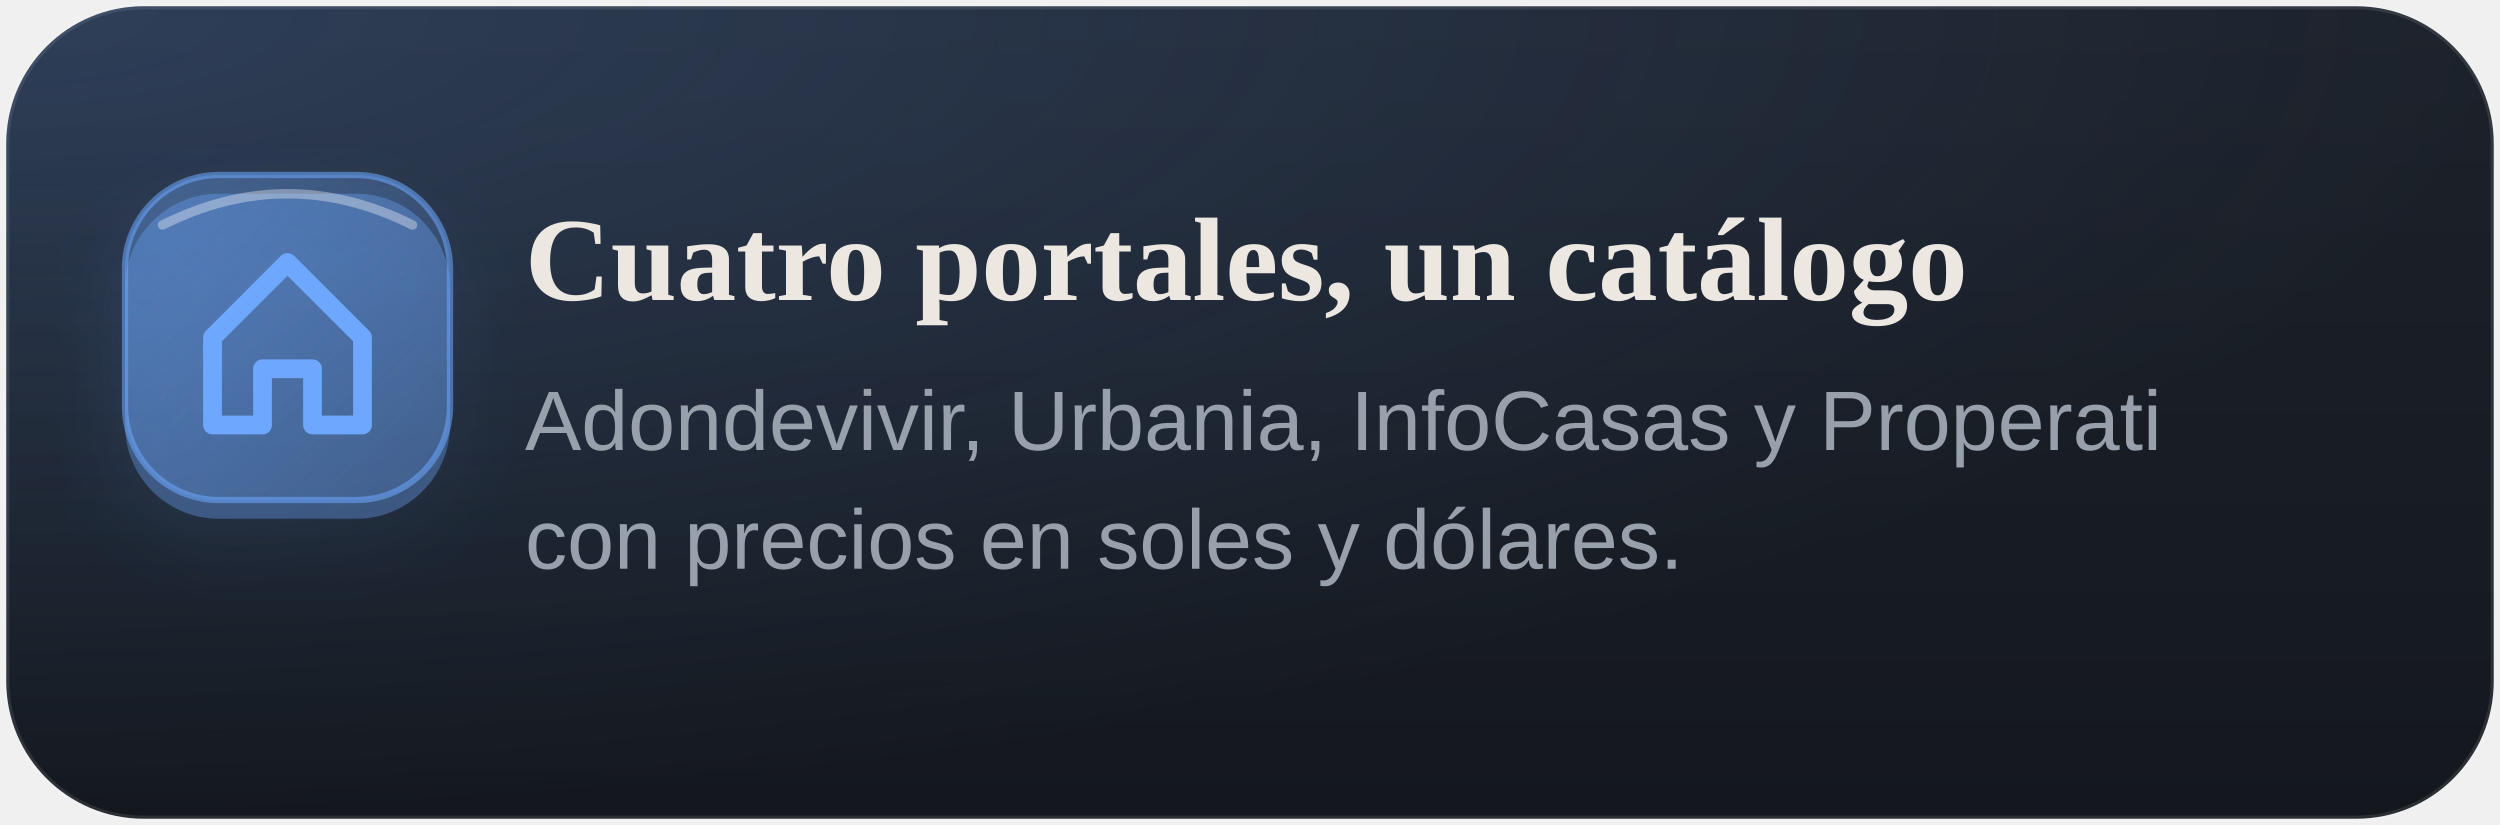
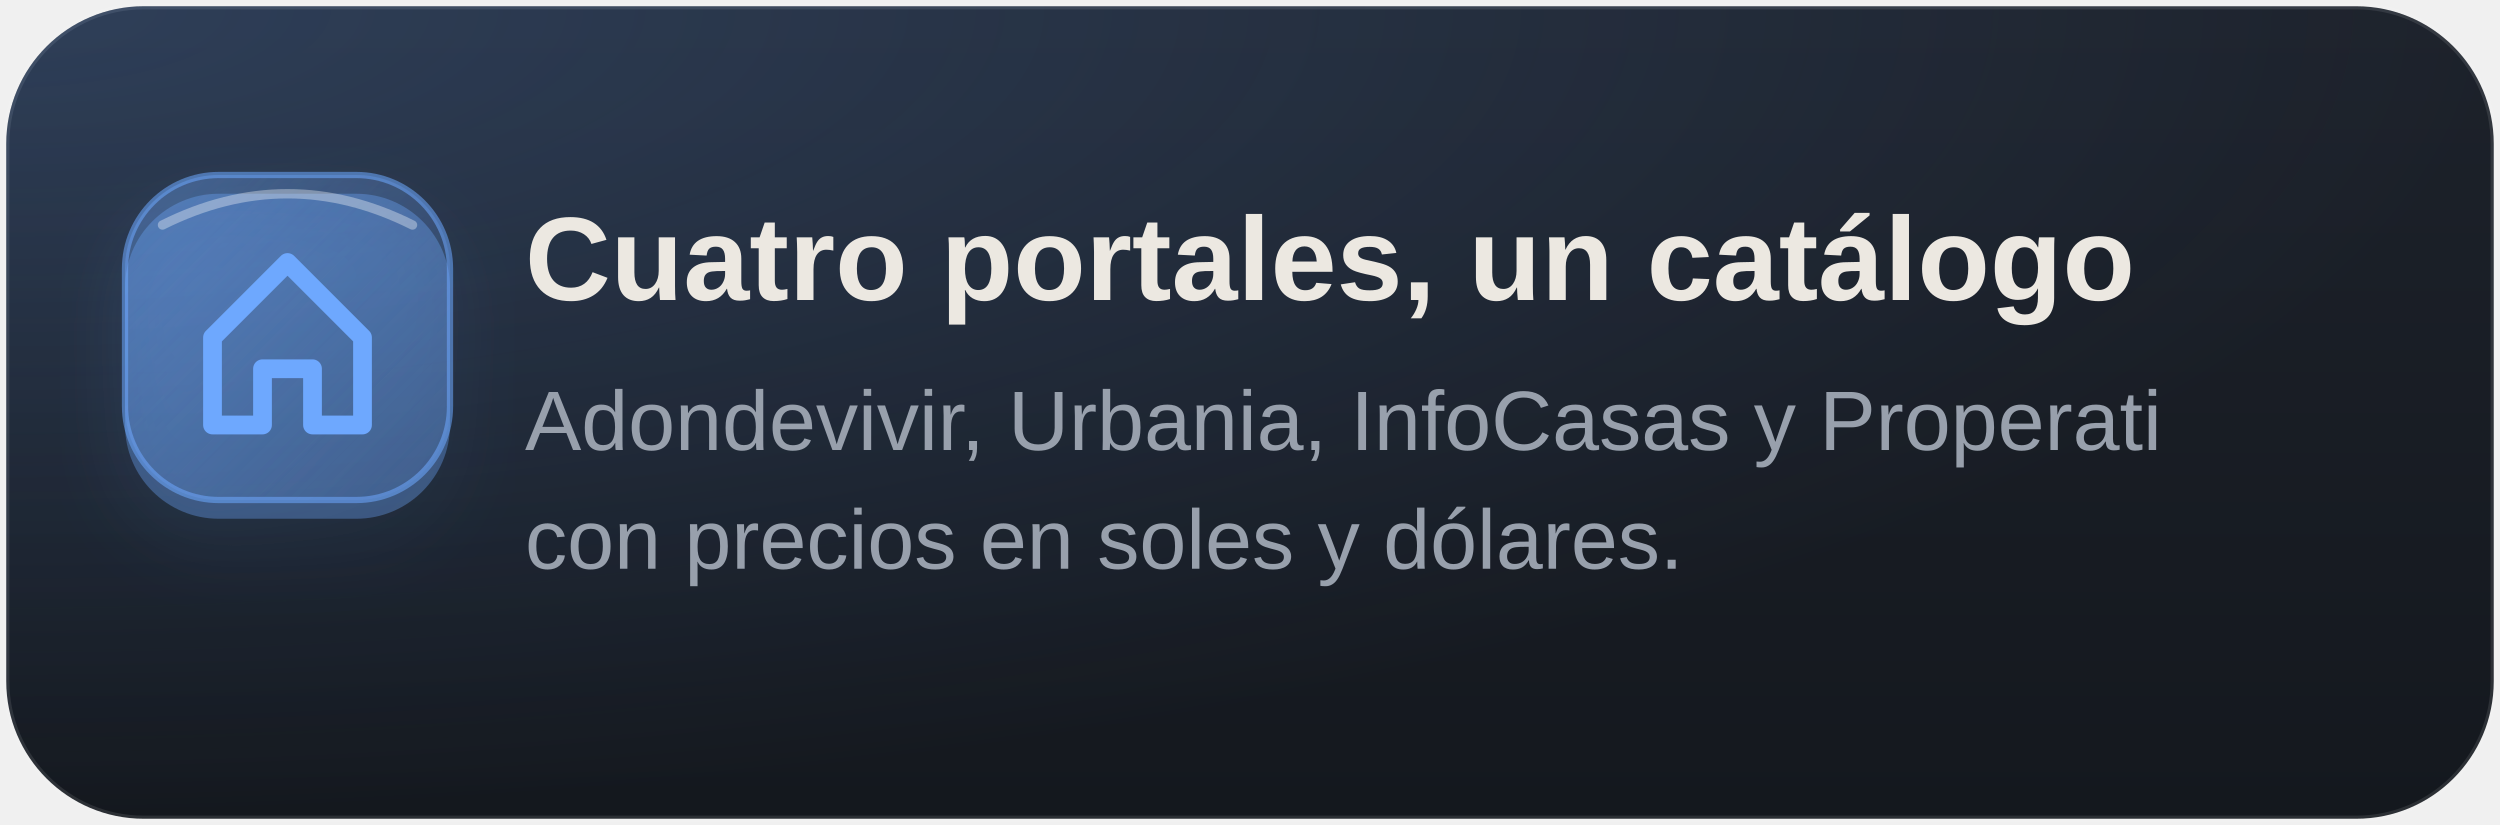
<svg xmlns="http://www.w3.org/2000/svg" width="400" height="132" viewBox="0 0 400 132" role="img" aria-label="Cuatro portales, un catálogo">
  <defs>
    <linearGradient id="cg" x1="0" y1="0" x2="0" y2="1">
      <stop offset="0" stop-color="#1d222b" />
      <stop offset="1" stop-color="#14181e" />
    </linearGradient>
    <linearGradient id="ig" x1="0" y1="0" x2="1" y2="1">
      <stop offset="0" stop-color="#6ea8fe" stop-opacity="0.38" />
      <stop offset="1" stop-color="#6ea8fe" stop-opacity="0.08" />
    </linearGradient>
    <radialGradient id="glow" cx="0" cy="0" r="1">
      <stop offset="0" stop-color="#6ea8fe" stop-opacity="0.22" />
      <stop offset="1" stop-color="#6ea8fe" stop-opacity="0" />
    </radialGradient>
    <filter id="s" x="-20%" y="-20%" width="140%" height="160%">
      <feDropShadow dx="0" dy="6" stdDeviation="6" flood-color="#6ea8fe" flood-opacity="0.35" />
    </filter>
  </defs>
  <rect x="1" y="1" width="398" height="130" rx="22" fill="url(#cg)" stroke="#ffffff" stroke-opacity="0.1" />
  <rect x="1" y="1" width="398" height="130" rx="22" fill="url(#glow)" />
  <g transform="translate(20 28)">
    <rect y="3" width="52" height="52" rx="15" fill="#6ea8fe" fill-opacity="0.35" />
    <rect width="52" height="52" rx="15" fill="url(#ig)" stroke="#6ea8fe" stroke-opacity="0.55" filter="url(#s)" />
    <path d="M6 8 Q26 -2 46 8" fill="none" stroke="#fff" stroke-opacity="0.35" stroke-width="1.5" stroke-linecap="round" />
    <path d="M14 26 L26 14 L38 26 V40 H30 V31 H22 V40 H14 Z" fill="none" stroke="#6ea8fe" stroke-width="3" stroke-linejoin="round" stroke-linecap="round" />
  </g>
-   <text x="84" y="48" font-family="Georgia, 'Times New Roman', serif" font-size="19" font-weight="700" fill="#ece8e1">Cuatro portales, un catálogo</text>
+   <text x="84" y="48" font-family="'Segoe UI', 'Helvetica Neue', Arial, sans-serif" font-size="19" font-weight="700" fill="#ece8e1">Cuatro portales, un catálogo</text>
  <text x="84" y="72" font-family="'Segoe UI', 'Helvetica Neue', Arial, sans-serif" font-size="13.5" fill="#98a0ac">Adondevivir, Urbania, InfoCasas y Properati</text>
  <text x="84" y="91" font-family="'Segoe UI', 'Helvetica Neue', Arial, sans-serif" font-size="13.5" fill="#98a0ac">con precios en soles y dólares.</text>
</svg>
